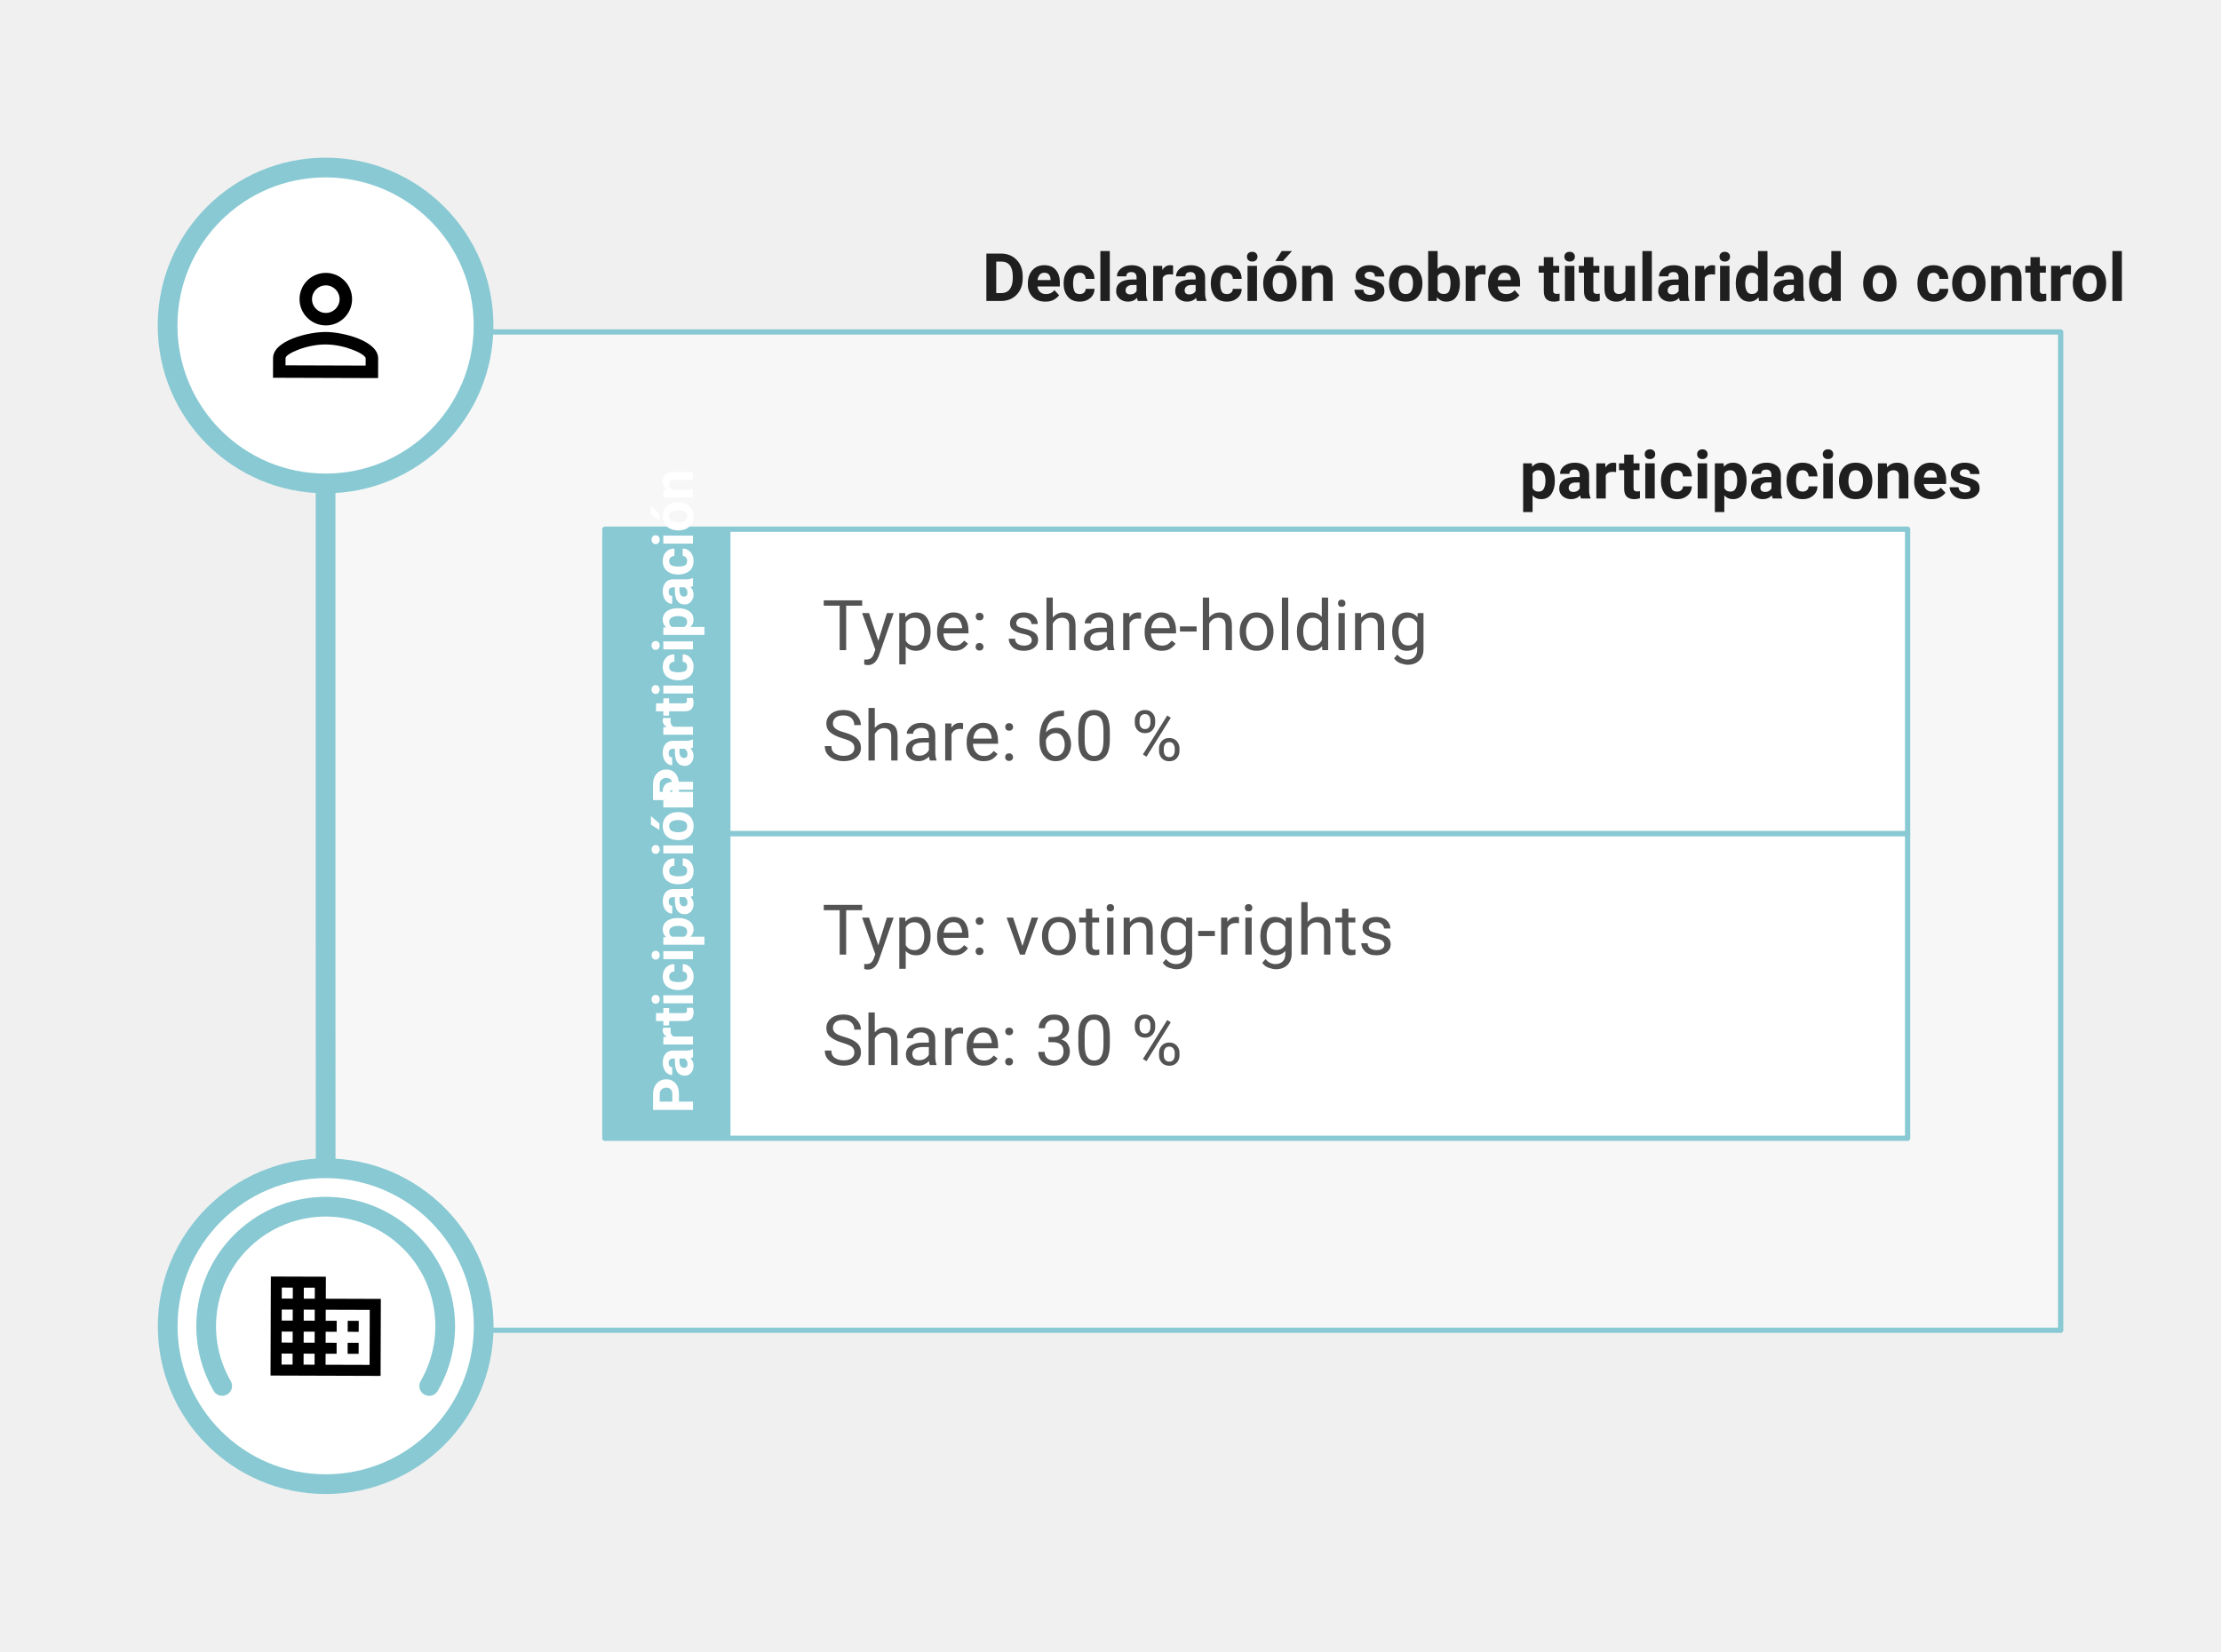
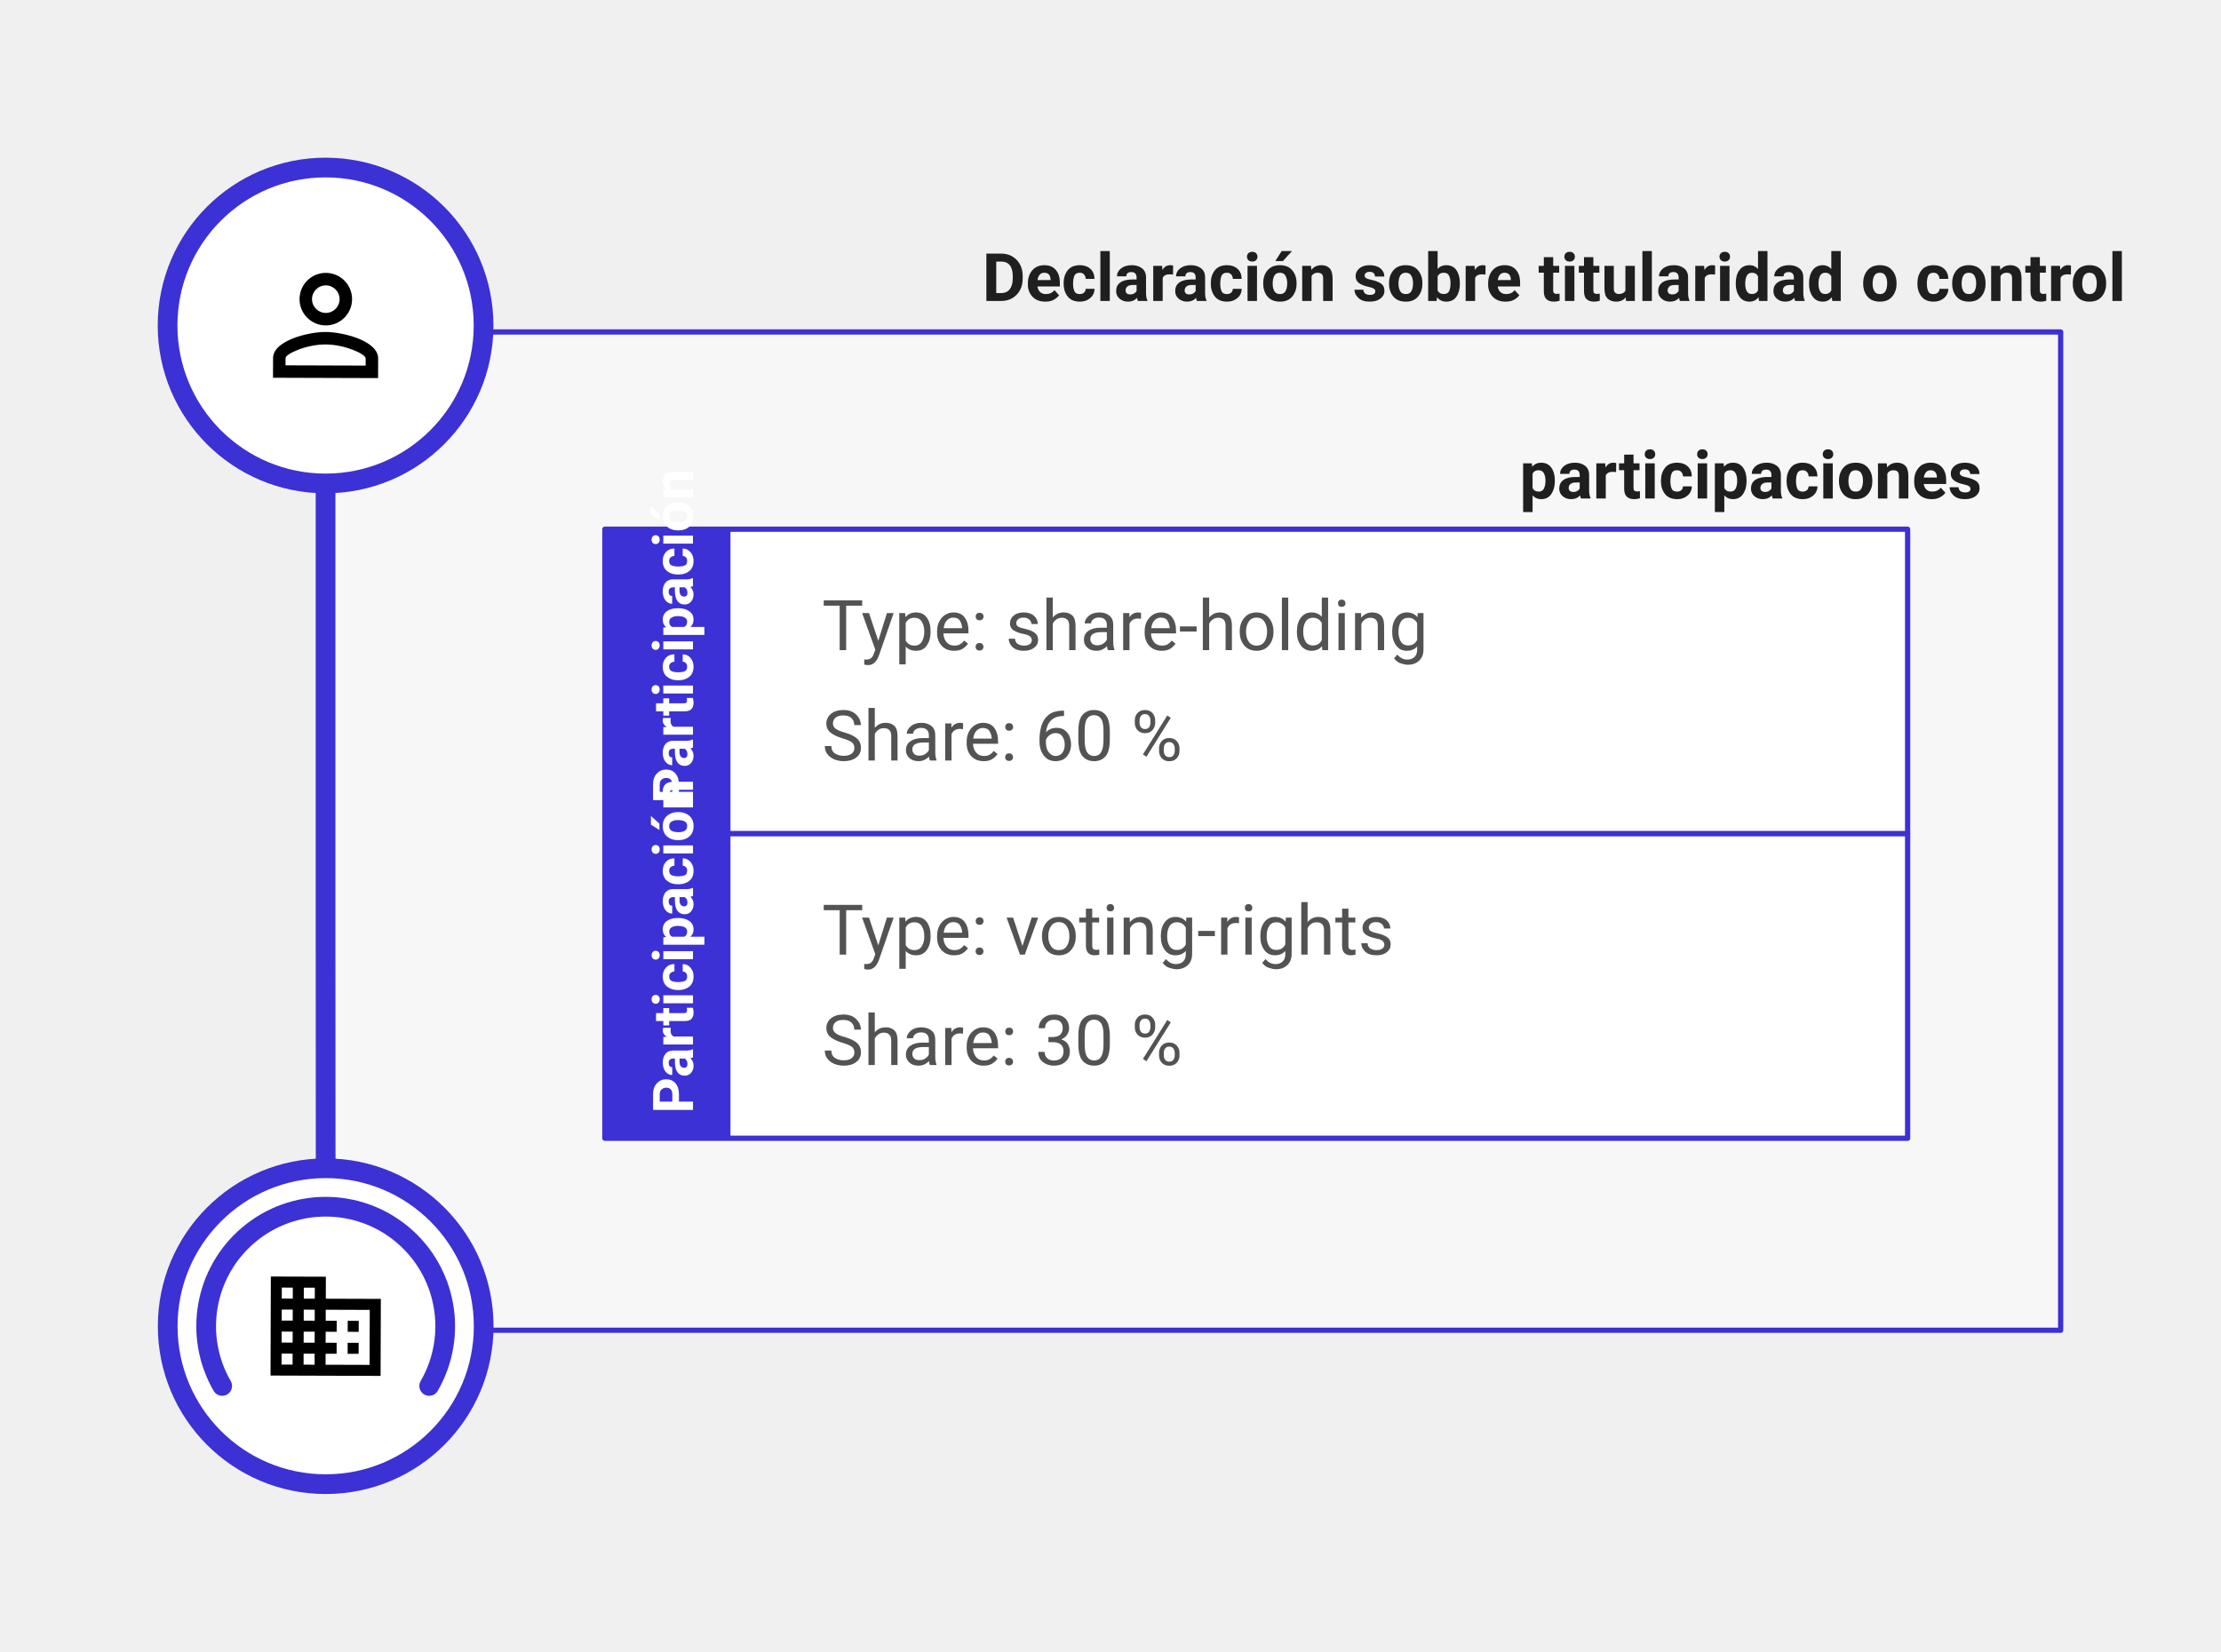
<svg xmlns="http://www.w3.org/2000/svg" id="Layer_1" data-name="Layer 1" viewBox="0 0 422.451 314.247" version="1.1" width="422.451" height="314.247">
  <defs id="defs3">
    <marker orient="auto" refY="0" refX="0" id="Arrow1Lend" style="overflow:visible">
-       <path id="path4371" d="M 0,0 5,-5 -12.5,0 5,5 0,0 Z" style="fill:#00deb6;fill-opacity:1;fill-rule:evenodd;stroke:#00deb6;stroke-width:1pt;stroke-opacity:1" transform="matrix(-0.8,0,0,-0.8,-10,0)" />
+       <path id="path4371" d="M 0,0 5,-5 -12.5,0 5,5 0,0 Z" style="fill:#3c31d4;fill-opacity:1;fill-rule:evenodd;stroke:#3c31d4;stroke-width:1pt;stroke-opacity:1" transform="matrix(-0.8,0,0,-0.8,-10,0)" />
    </marker>
    <marker orient="auto" refY="0" refX="0" id="Arrow1Mend" style="overflow:visible">
-       <path id="path4377" d="M 0,0 5,-5 -12.5,0 5,5 0,0 Z" style="fill:#00deb6;fill-opacity:1;fill-rule:evenodd;stroke:#00deb6;stroke-width:1pt;stroke-opacity:1" transform="matrix(-0.4,0,0,-0.4,-4,0)" />
+       <path id="path4377" d="M 0,0 5,-5 -12.5,0 5,5 0,0 Z" style="fill:#3c31d4;fill-opacity:1;fill-rule:evenodd;stroke:#3c31d4;stroke-width:1pt;stroke-opacity:1" transform="matrix(-0.4,0,0,-0.4,-4,0)" />
    </marker>
    <marker orient="auto" refY="0" refX="0" id="Arrow1Mstart" style="overflow:visible">
-       <path id="path4374" d="M 0,0 5,-5 -12.5,0 5,5 0,0 Z" style="fill:#88c9d3;fill-opacity:1;fill-rule:evenodd;stroke:#88c9d3;stroke-width:1pt;stroke-opacity:1" transform="matrix(0.4,0,0,0.4,4,0)" />
+       <path id="path4374" d="M 0,0 5,-5 -12.5,0 5,5 0,0 Z" style="fill:#3c31d4;fill-opacity:1;fill-rule:evenodd;stroke:#3c31d4;stroke-width:1pt;stroke-opacity:1" transform="matrix(0.4,0,0,0.4,4,0)" />
    </marker>
-     <style id="style5">.cls-1,.cls-10,.cls-11,.cls-7,.cls-8{fill:none;}.cls-1,.cls-11{stroke:#00deb6;}.cls-1,.cls-10,.cls-11,.cls-7{stroke-miterlimit:10;}.cls-2{fill:#00deb6;}.cls-3{font-size:16px;fill:#262737;}.cls-12,.cls-3{font-family:HKGrotesk-SemiBold, HK Grotesk;font-weight:700;}.cls-4{letter-spacing:-0.03em;}.cls-5{letter-spacing:-0.02em;}.cls-6{letter-spacing:0em;}.cls-7{stroke:#262737;}.cls-11,.cls-7{stroke-width:5px;}.cls-9{letter-spacing:-0.01em;}.cls-10{stroke:#e6e6e6;}.cls-12{font-size:12px;fill:gray;}.cls-13{letter-spacing:-0.03em;}.cls-14{letter-spacing:-0.01em;}.cls-15{letter-spacing:-0.02em;}.cls-16{letter-spacing:0em;}.cls-17{letter-spacing:0em;}.cls-18{letter-spacing:0em;}</style>
+     <style id="style5">.cls-1,.cls-10,.cls-11,.cls-7,.cls-8{fill:none;}.cls-1,.cls-11{stroke:#3c31d4;}.cls-1,.cls-10,.cls-11,.cls-7{stroke-miterlimit:10;}.cls-2{fill:#3c31d4;}.cls-3{font-size:16px;fill:#262737;}.cls-12,.cls-3{font-family:HKGrotesk-SemiBold, HK Grotesk;font-weight:700;}.cls-4{letter-spacing:-0.03em;}.cls-5{letter-spacing:-0.02em;}.cls-6{letter-spacing:0em;}.cls-7{stroke:#262737;}.cls-11,.cls-7{stroke-width:5px;}.cls-9{letter-spacing:-0.01em;}.cls-10{stroke:#e6e6e6;}.cls-12{font-size:12px;fill:gray;}.cls-13{letter-spacing:-0.03em;}.cls-14{letter-spacing:-0.01em;}.cls-15{letter-spacing:-0.02em;}.cls-16{letter-spacing:0em;}.cls-17{letter-spacing:0em;}.cls-18{letter-spacing:0em;}</style>
    <marker orient="auto" refY="0" refX="0" id="Arrow1Mstart-2" style="overflow:visible">
-       <path id="path4374-0" d="M 0,0 5,-5 -12.5,0 5,5 0,0 Z" style="fill:#88c9d3;fill-opacity:1;fill-rule:evenodd;stroke:#88c9d3;stroke-width:1pt;stroke-opacity:1" transform="matrix(0.4,0,0,0.4,4,0)" />
+       <path id="path4374-0" d="M 0,0 5,-5 -12.5,0 5,5 0,0 Z" style="fill:#3c31d4;fill-opacity:1;fill-rule:evenodd;stroke:#3c31d4;stroke-width:1pt;stroke-opacity:1" transform="matrix(0.4,0,0,0.4,4,0)" />
    </marker>
    <clipPath id="p.1">
      <path style="clip-rule:evenodd" id="path3414" d="M 0,0 30,0 30,26 0,26 Z" />
    </clipPath>
    <clipPath id="p.2">
      <path style="clip-rule:evenodd" id="path3423" d="M 0,0 24,0 24,25 0,25 Z" />
    </clipPath>
    <clipPath id="p.1-3">
      <path style="clip-rule:evenodd" id="path3414-8" d="M 0,0 30,0 30,26 0,26 Z" />
    </clipPath>
    <clipPath id="p.1-3-0">
      <path style="clip-rule:evenodd" id="path3414-8-5" d="M 0,0 30,0 30,26 0,26 Z" />
    </clipPath>
    <clipPath id="p.2-5">
      <path style="clip-rule:evenodd" id="path3423-3" d="M 0,0 24,0 24,25 0,25 Z" />
    </clipPath>
    <clipPath id="p.1-9">
      <path style="clip-rule:evenodd" id="path3414-1" d="M 0,0 30,0 30,26 0,26 Z" />
    </clipPath>
    <marker orient="auto" refY="0" refX="0" id="Arrow1Mstart-2-5" style="overflow:visible">
-       <path id="path4374-0-0" d="M 0,0 5,-5 -12.5,0 5,5 0,0 Z" style="fill:#00deb6;fill-opacity:1;fill-rule:evenodd;stroke:#00deb6;stroke-width:1pt;stroke-opacity:1" transform="matrix(0.4,0,0,0.4,4,0)" />
+       <path id="path4374-0-0" d="M 0,0 5,-5 -12.5,0 5,5 0,0 Z" style="fill:#3c31d4;fill-opacity:1;fill-rule:evenodd;stroke:#3c31d4;stroke-width:1pt;stroke-opacity:1" transform="matrix(0.4,0,0,0.4,4,0)" />
    </marker>
    <marker orient="auto" refY="0" refX="0" id="Arrow1Mstart-4" style="overflow:visible">
-       <path id="path4374-9" d="M 0,0 5,-5 -12.5,0 5,5 0,0 Z" style="fill:#00deb6;fill-opacity:1;fill-rule:evenodd;stroke:#00deb6;stroke-width:1pt;stroke-opacity:1" transform="matrix(0.4,0,0,0.4,4,0)" />
+       <path id="path4374-9" d="M 0,0 5,-5 -12.5,0 5,5 0,0 Z" style="fill:#3c31d4;fill-opacity:1;fill-rule:evenodd;stroke:#3c31d4;stroke-width:1pt;stroke-opacity:1" transform="matrix(0.4,0,0,0.4,4,0)" />
    </marker>
    <marker orient="auto" refY="0" refX="0" id="Arrow1Mstart-2-9" style="overflow:visible">
-       <path id="path4374-0-9" d="M 0,0 5,-5 -12.5,0 5,5 0,0 Z" style="fill:#88c9d3;fill-opacity:1;fill-rule:evenodd;stroke:#88c9d3;stroke-width:1pt;stroke-opacity:1" transform="matrix(0.4,0,0,0.4,4,0)" />
+       <path id="path4374-0-9" d="M 0,0 5,-5 -12.5,0 5,5 0,0 Z" style="fill:#3c31d4;fill-opacity:1;fill-rule:evenodd;stroke:#3c31d4;stroke-width:1pt;stroke-opacity:1" transform="matrix(0.4,0,0,0.4,4,0)" />
    </marker>
    <marker orient="auto" refY="0" refX="0" id="Arrow1Mstart-2-9-8" style="overflow:visible">
-       <path id="path4374-0-9-9" d="M 0,0 5,-5 -12.5,0 5,5 0,0 Z" style="fill:#88c9d3;fill-opacity:1;fill-rule:evenodd;stroke:#88c9d3;stroke-width:1pt;stroke-opacity:1" transform="matrix(0.4,0,0,0.4,4,0)" />
+       <path id="path4374-0-9-9" d="M 0,0 5,-5 -12.5,0 5,5 0,0 Z" style="fill:#3c31d4;fill-opacity:1;fill-rule:evenodd;stroke:#3c31d4;stroke-width:1pt;stroke-opacity:1" transform="matrix(0.4,0,0,0.4,4,0)" />
    </marker>
  </defs>
-   <rect style="fill:#f7f7f7;fill-opacity:1;stroke:#88c9d3;stroke-width:1;stroke-linecap:round;stroke-linejoin:round;stroke-miterlimit:10;stroke-dasharray:none;stroke-opacity:1" id="rect11772" width="330" height="189.927" x="61.951" y="63.161" />
-   <circle class="cls-11" id="circle209-2-0-1" style="fill:#ffffff;fill-opacity:1;stroke:#88c9d3;stroke-width:3.75;stroke-linecap:round;stroke-miterlimit:8.5;stroke-dasharray:none;stroke-opacity:1" cx="61.949" cy="252.319" r="30.052" />
-   <path class="cls-11" id="circle209-7-4" style="fill:none;stroke:#88c9d3;stroke-width:3.75;stroke-linecap:round;stroke-miterlimit:8.5;stroke-dasharray:none;stroke-opacity:1" d="m 42.26,263.687 a 22.735,22.735 0 0 1 5.075,-28.783 22.735,22.735 0 0 1 29.227,0 22.735,22.735 0 0 1 5.075,28.783" />
-   <path class="cls-2" d="M 347.068,56.626 Z" id="path11-6" style="fill:#00deb6" />
+   <rect style="fill:#f7f7f7;fill-opacity:1;stroke:#3c31d4;stroke-width:1;stroke-linecap:round;stroke-linejoin:round;stroke-miterlimit:10;stroke-dasharray:none;stroke-opacity:1" id="rect11772" width="330" height="189.927" x="61.951" y="63.161" />
+   <circle class="cls-11" id="circle209-2-0-1" style="fill:#ffffff;fill-opacity:1;stroke:#3c31d4;stroke-width:3.75;stroke-linecap:round;stroke-miterlimit:8.5;stroke-dasharray:none;stroke-opacity:1" cx="61.949" cy="252.319" r="30.052" />
+   <path class="cls-11" id="circle209-7-4" style="fill:none;stroke:#3c31d4;stroke-width:3.75;stroke-linecap:round;stroke-miterlimit:8.5;stroke-dasharray:none;stroke-opacity:1" d="m 42.26,263.687 a 22.735,22.735 0 0 1 5.075,-28.783 22.735,22.735 0 0 1 29.227,0 22.735,22.735 0 0 1 5.075,28.783" />
+   <path class="cls-2" d="M 347.068,56.626 Z" id="path11-6" style="fill:#3c31d4" />
  <path d="m 347.068,56.626 0,0 m 0,0 0,0 m 0,0 z m 0,0 z" id="path27-3" />
  <path class="cls-8" d="M 347.068,56.626 Z" id="path29-0" style="fill:none" />
  <path class="cls-8" d="M 347.068,56.626 Z" id="path41-6" style="fill:none" />
  <path d="m 347.068,56.626 z m 0,0 z m 0,0 z m 0,0 z m 0,0 z m 0,0 z m 0,0 z m 0,0 z m 0,0 z m 0,0 z m 0,0 z m 0,0 z" id="path43-0" />
  <path class="cls-10" d="m 347.068,56.626 0,0" id="path45-4" style="fill:none;stroke:#e6e6e6;stroke-miterlimit:10" />
  <path class="cls-10" d="m 347.068,56.626 0,0" id="path47-5" style="fill:none;stroke:#e6e6e6;stroke-miterlimit:10" />
  <path class="cls-10" d="m 347.068,56.626 0,0" id="path49-8" style="fill:none;stroke:#e6e6e6;stroke-miterlimit:10" />
  <path class="cls-10" d="m 347.068,56.626 0,0" id="path51-2" style="fill:none;stroke:#e6e6e6;stroke-miterlimit:10" />
  <path class="cls-10" d="m 347.068,56.626 0,0" id="path53-8" style="fill:none;stroke:#e6e6e6;stroke-miterlimit:10" />
  <path class="cls-10" d="m 347.068,56.626 0,0" id="path55-6" style="fill:none;stroke:#e6e6e6;stroke-miterlimit:10" />
  <path class="cls-10" d="m 347.068,56.626 0,0" id="path57-8" style="fill:none;stroke:#e6e6e6;stroke-miterlimit:10" />
  <path class="cls-10" d="m 347.068,56.626 0,0" id="path59-5" style="fill:none;stroke:#e6e6e6;stroke-miterlimit:10" />
  <path class="cls-10" d="m 347.068,56.626 0,0" id="path61-3" style="fill:none;stroke:#e6e6e6;stroke-miterlimit:10" />
  <path class="cls-10" d="m 347.068,56.626 0,0" id="path63-4" style="fill:none;stroke:#e6e6e6;stroke-miterlimit:10" />
  <path class="cls-10" d="m 347.068,56.626 0,0" id="path65-0" style="fill:none;stroke:#e6e6e6;stroke-miterlimit:10" />
  <path class="cls-10" d="m 347.068,56.626 0,0" id="path67-1" style="fill:none;stroke:#e6e6e6;stroke-miterlimit:10" />
  <path class="cls-10" d="m 347.068,56.626 0,0" id="path69-7" style="fill:none;stroke:#e6e6e6;stroke-miterlimit:10" />
  <path class="cls-10" d="m 347.068,56.626 0,0" id="path71-7" style="fill:none;stroke:#e6e6e6;stroke-miterlimit:10" />
  <path class="cls-10" d="m 347.068,56.626 0,0" id="path73-8" style="fill:none;stroke:#e6e6e6;stroke-miterlimit:10" />
  <path class="cls-10" d="m 347.068,56.626 0,0" id="path75-0" style="fill:none;stroke:#e6e6e6;stroke-miterlimit:10" />
  <path class="cls-10" d="m 347.068,56.626 0,0" id="path77-8" style="fill:none;stroke:#e6e6e6;stroke-miterlimit:10" />
-   <path class="cls-11" d="m 347.068,56.626 0,0" id="path79-9" style="fill:none;stroke:#00deb6;stroke-width:5px;stroke-miterlimit:10" />
-   <path class="cls-11" d="m 347.068,56.626 0,0" id="path85-7" style="fill:none;stroke:#00deb6;stroke-width:5px;stroke-miterlimit:10" />
-   <path class="cls-11" d="m 347.068,56.626 0,0" id="path87-8" style="fill:none;stroke:#00deb6;stroke-width:5px;stroke-miterlimit:10" />
-   <path class="cls-11" d="m 347.068,56.626 0,0" id="path89-3" style="fill:none;stroke:#00deb6;stroke-width:5px;stroke-miterlimit:10" />
-   <path class="cls-11" d="m 347.068,56.626 0,0" id="path91-9" style="fill:none;stroke:#00deb6;stroke-width:5px;stroke-miterlimit:10" />
-   <path class="cls-11" d="m 347.068,56.626 0,0" id="path93-7" style="fill:none;stroke:#00deb6;stroke-width:5px;stroke-miterlimit:10" />
-   <path class="cls-11" d="m 347.068,56.626 0,0" id="path95-2" style="fill:none;stroke:#00deb6;stroke-width:5px;stroke-miterlimit:10" />
+   <path class="cls-11" d="m 347.068,56.626 0,0" id="path79-9" style="fill:none;stroke:#3c31d4;stroke-width:5px;stroke-miterlimit:10" />
+   <path class="cls-11" d="m 347.068,56.626 0,0" id="path85-7" style="fill:none;stroke:#3c31d4;stroke-width:5px;stroke-miterlimit:10" />
+   <path class="cls-11" d="m 347.068,56.626 0,0" id="path87-8" style="fill:none;stroke:#3c31d4;stroke-width:5px;stroke-miterlimit:10" />
+   <path class="cls-11" d="m 347.068,56.626 0,0" id="path89-3" style="fill:none;stroke:#3c31d4;stroke-width:5px;stroke-miterlimit:10" />
+   <path class="cls-11" d="m 347.068,56.626 0,0" id="path91-9" style="fill:none;stroke:#3c31d4;stroke-width:5px;stroke-miterlimit:10" />
+   <path class="cls-11" d="m 347.068,56.626 0,0" id="path93-7" style="fill:none;stroke:#3c31d4;stroke-width:5px;stroke-miterlimit:10" />
+   <path class="cls-11" d="m 347.068,56.626 0,0" id="path95-2" style="fill:none;stroke:#3c31d4;stroke-width:5px;stroke-miterlimit:10" />
  <path class="cls-10" d="m 347.068,56.626 0,0" id="path97-5" style="fill:none;stroke:#e6e6e6;stroke-miterlimit:10" />
  <path class="cls-10" d="m 347.068,56.626 0,0" id="path99-0" style="fill:none;stroke:#e6e6e6;stroke-miterlimit:10" />
  <path class="cls-10" d="m 347.068,56.626 0,0" id="path101-2" style="fill:none;stroke:#e6e6e6;stroke-miterlimit:10" />
  <path class="cls-10" d="m 347.068,56.626 0,0" id="path103-4" style="fill:none;stroke:#e6e6e6;stroke-miterlimit:10" />
  <path class="cls-10" d="m 347.068,56.626 0,0" id="path105-8" style="fill:none;stroke:#e6e6e6;stroke-miterlimit:10" />
  <path class="cls-10" d="m 347.068,56.626 0,0" id="path107-0" style="fill:none;stroke:#e6e6e6;stroke-miterlimit:10" />
  <path class="cls-10" d="m 347.068,56.626 0,0" id="path109-6" style="fill:none;stroke:#e6e6e6;stroke-miterlimit:10" />
  <path class="cls-10" d="m 347.068,56.626 0,0" id="path111-2" style="fill:none;stroke:#e6e6e6;stroke-miterlimit:10" />
  <path class="cls-10" d="m 347.068,56.626 0,0" id="path113-6" style="fill:none;stroke:#e6e6e6;stroke-miterlimit:10" />
  <path class="cls-10" d="m 347.068,56.626 0,0" id="path115-5" style="fill:none;stroke:#e6e6e6;stroke-miterlimit:10" />
  <path class="cls-10" d="m 347.068,56.626 0,0" id="path117-6" style="fill:none;stroke:#e6e6e6;stroke-miterlimit:10" />
  <path class="cls-10" d="m 347.068,56.626 0,0" id="path119-6" style="fill:none;stroke:#e6e6e6;stroke-miterlimit:10" />
-   <path class="cls-2" d="M 347.068,56.626 Z" id="path171-1" style="fill:#00deb6" />
-   <path class="cls-2" d="M 347.068,56.626 Z" id="path197-3" style="fill:#00deb6" />
+   <path class="cls-2" d="M 347.068,56.626 Z" id="path171-1" style="fill:#3c31d4" />
+   <path class="cls-2" d="M 347.068,56.626 Z" id="path197-3" style="fill:#3c31d4" />
  <path class="cls-8" d="M 347.068,56.626 Z" id="path211-2" style="fill:none" />
  <path d="m 347.068,56.626 z m 0,0 z m 0,0 z m 0,0 z m 0,0 z m 0,0 z m 0,0 z m 0,0 z m 0,0 z m 0,0 z m 0,0 z m 0,0 z" id="path213-9" />
  <path id="path4516" d="m 61.97,247.087 0.013,-4.186 -10.466,-0.034 -0.059,18.838 20.932,0.068 0.048,-14.652 z m -6.32,12.539 -2.093,-0.007 0.006,-2.093 2.093,0.007 z m 0.013,-4.186 -2.093,-0.007 0.006,-2.093 2.093,0.007 z m 0.013,-4.186 -2.093,-0.007 0.006,-2.093 2.093,0.007 z m 0.013,-4.186 -2.093,-0.007 0.006,-2.093 2.093,0.007 z m 4.146,12.573 -2.093,-0.006 0.006,-2.095 2.093,0.007 z m 0.013,-4.186 -2.093,-0.006 0.006,-2.093 2.093,0.007 z m 0.013,-4.186 -2.093,-0.006 0.006,-2.093 2.093,0.007 z m 0.013,-4.186 -2.093,-0.006 0.007,-2.093 2.093,0.007 z m 10.426,12.593 -8.373,-0.025 0.006,-2.093 2.093,0.007 0.006,-2.093 -2.093,-0.006 0.006,-2.093 2.093,0.007 0.006,-2.093 -2.093,-0.006 0.006,-2.093 8.373,0.028 z m -2.066,-8.38 -2.093,-0.006 -0.007,2.093 2.093,0.007 z m -0.013,4.186 -2.093,-0.006 -0.007,2.093 2.093,0.007 z" />
-   <circle class="cls-11" id="circle209-2-0-1-7" style="fill:#ffffff;fill-opacity:1;stroke:#88c9d3;stroke-width:3.75;stroke-linecap:round;stroke-miterlimit:8.5;stroke-dasharray:none;stroke-opacity:1" cx="61.927" cy="61.927" r="30.052" />
-   <path style="fill:none;fill-rule:evenodd;stroke:#88c9d3;stroke-width:3.75;stroke-linecap:butt;stroke-linejoin:miter;stroke-miterlimit:8.5;stroke-dasharray:none;stroke-opacity:1" d="m 61.927,91.979 1.2e-5,85.868 0.016,44.42" id="path12354-2-8-1" />
+   <circle class="cls-11" id="circle209-2-0-1-7" style="fill:#ffffff;fill-opacity:1;stroke:#3c31d4;stroke-width:3.75;stroke-linecap:round;stroke-miterlimit:8.5;stroke-dasharray:none;stroke-opacity:1" cx="61.927" cy="61.927" r="30.052" />
+   <path style="fill:none;fill-rule:evenodd;stroke:#3c31d4;stroke-width:3.75;stroke-linecap:butt;stroke-linejoin:miter;stroke-miterlimit:8.5;stroke-dasharray:none;stroke-opacity:1" d="m 61.927,91.979 1.2e-5,85.868 0.016,44.42" id="path12354-2-8-1" />
  <path id="path5743" d="m 61.979,54.292 a 2.623,2.623 0 1 1 -2.632,2.614 2.623,2.623 0 0 1 2.632,-2.614 m -0.036,11.242 c 3.71,0.012 7.614,1.849 7.611,2.648 l -0.005,1.374 -15.24,-0.05 0.005,-1.374 c 0,-0.799 3.918,-2.611 7.629,-2.598 m 0.044,-13.616 a 4.997,4.997 0 1 0 4.981,5.013 4.995,4.995 0 0 0 -4.981,-5.013 z m -0.036,11.242 c -3.335,-0.011 -9.999,1.641 -10.011,4.964 l -0.012,3.747 19.986,0.064 0.013,-3.747 c 0.011,-3.322 -6.641,-5.017 -9.976,-5.028 z" />
  <g id="g9888" transform="translate(-9.746174,22.75386)">
-     <rect y="77.933" x="124.796" height="57.937" width="247.794" id="rect11772-8" style="fill:#ffffff;fill-opacity:1;stroke:#88c9d3;stroke-width:1;stroke-linecap:round;stroke-linejoin:round;stroke-miterlimit:10;stroke-dasharray:none;stroke-opacity:1" />
-     <rect y="77.933" x="124.796" height="57.937" width="23.89" id="rect9705" style="color:#000000;clip-rule:nonzero;display:inline;overflow:visible;visibility:visible;opacity:1;isolation:auto;mix-blend-mode:normal;color-interpolation:sRGB;color-interpolation-filters:linearRGB;solid-color:#000000;solid-opacity:1;fill:#88c9d3;fill-opacity:1;fill-rule:nonzero;stroke:none;stroke-width:1;stroke-linecap:round;stroke-linejoin:miter;stroke-miterlimit:10;stroke-dasharray:none;stroke-dashoffset:0;stroke-opacity:1;color-rendering:auto;image-rendering:auto;shape-rendering:auto;text-rendering:auto;enable-background:accumulate" />
+     <rect y="77.933" x="124.796" height="57.937" width="247.794" id="rect11772-8" style="fill:#ffffff;fill-opacity:1;stroke:#3c31d4;stroke-width:1;stroke-linecap:round;stroke-linejoin:round;stroke-miterlimit:10;stroke-dasharray:none;stroke-opacity:1" />
+     <rect y="77.933" x="124.796" height="57.937" width="23.89" id="rect9705" style="color:#000000;clip-rule:nonzero;display:inline;overflow:visible;visibility:visible;opacity:1;isolation:auto;mix-blend-mode:normal;color-interpolation:sRGB;color-interpolation-filters:linearRGB;solid-color:#000000;solid-opacity:1;fill:#3c31d4;fill-opacity:1;fill-rule:nonzero;stroke:none;stroke-width:1;stroke-linecap:round;stroke-linejoin:miter;stroke-miterlimit:10;stroke-dasharray:none;stroke-dashoffset:0;stroke-opacity:1;color-rendering:auto;image-rendering:auto;shape-rendering:auto;text-rendering:auto;enable-background:accumulate" />
    <text transform="rotate(-90)" y="141.558" x="-141.153" style="font-style:normal;font-variant:normal;font-weight:bold;font-stretch:normal;font-size:10.667px;line-height:0%;font-family:Roboto;-inkscape-font-specification:'Roboto, Bold';font-variant-ligatures:normal;font-variant-caps:normal;font-variant-numeric:normal;font-feature-settings:normal;text-align:start;writing-mode:lr-tb;text-anchor:start;fill:#ffffff;fill-opacity:1" id="text31" class="cls-3">
      <tspan style="font-style:normal;font-variant:normal;font-weight:bold;font-stretch:normal;font-size:10.667px;line-height:125%;font-family:Roboto;-inkscape-font-specification:'Roboto, Bold';font-variant-ligatures:normal;font-variant-caps:normal;font-variant-numeric:normal;font-feature-settings:normal;text-align:start;writing-mode:lr-tb;text-anchor:start;fill:#ffffff;fill-opacity:1" id="tspan35" y="141.558" x="-130.153">Participación</tspan>
    </text>
    <text id="text14691" y="100.934" x="166.099" style="font-style:normal;font-variant:normal;font-weight:normal;font-stretch:normal;line-height:0%;font-family:Roboto;-inkscape-font-specification:'Roboto, Normal';text-align:start;letter-spacing:0px;word-spacing:0px;writing-mode:lr;text-anchor:start;fill:#535353;fill-opacity:1;stroke:none;stroke-width:1px;stroke-linecap:butt;stroke-linejoin:miter;stroke-opacity:1;font-size:13.333px;font-variant-ligatures:normal;font-variant-caps:normal;font-variant-numeric:normal;font-feature-settings:normal;" xml:space="preserve">
      <tspan id="tspan9721" style="color:#000000;font-style:normal;font-variant:normal;font-weight:normal;font-stretch:normal;font-size:13.333px;line-height:140%;font-family:Roboto;-inkscape-font-specification:'Roboto, Normal';text-align:start;writing-mode:lr;text-anchor:start;clip-rule:nonzero;display:inline;overflow:visible;visibility:visible;opacity:1;isolation:auto;mix-blend-mode:normal;color-interpolation:sRGB;color-interpolation-filters:linearRGB;solid-color:#000000;solid-opacity:1;fill:#535353;fill-opacity:1;fill-rule:nonzero;stroke:none;stroke-width:1px;stroke-linecap:butt;stroke-linejoin:miter;stroke-miterlimit:4;stroke-dasharray:none;stroke-dashoffset:0;stroke-opacity:1;color-rendering:auto;image-rendering:auto;shape-rendering:auto;text-rendering:auto;enable-background:accumulate;font-variant-ligatures:normal;font-variant-caps:normal;font-variant-numeric:normal;font-feature-settings:normal;" y="100.934" x="166.099">Type: share-holding</tspan>
      <tspan id="tspan9725" style="color:#000000;font-style:normal;font-variant:normal;font-weight:normal;font-stretch:normal;font-size:13.333px;line-height:140%;font-family:Roboto;-inkscape-font-specification:'Roboto, Normal';text-align:start;writing-mode:lr;text-anchor:start;clip-rule:nonzero;display:inline;overflow:visible;visibility:visible;opacity:1;isolation:auto;mix-blend-mode:normal;color-interpolation:sRGB;color-interpolation-filters:linearRGB;solid-color:#000000;solid-opacity:1;fill:#535353;fill-opacity:1;fill-rule:nonzero;stroke:none;stroke-width:1px;stroke-linecap:butt;stroke-linejoin:miter;stroke-miterlimit:4;stroke-dasharray:none;stroke-dashoffset:0;stroke-opacity:1;color-rendering:auto;image-rendering:auto;shape-rendering:auto;text-rendering:auto;enable-background:accumulate;font-variant-ligatures:normal;font-variant-caps:normal;font-variant-numeric:normal;font-feature-settings:normal;" y="121.934" x="166.099">Share: 60 %</tspan>
    </text>
  </g>
  <text class="cls-3" id="text31-0" style="font-style:normal;font-variant:normal;font-weight:bold;font-stretch:normal;font-size:12.667px;line-height:0%;font-family:Roboto;-inkscape-font-specification:'Roboto, Bold';text-align:end;writing-mode:lr;text-anchor:end;fill:#ffffff;fill-opacity:1;font-variant-ligatures:normal;font-variant-caps:normal;font-variant-numeric:normal;font-feature-settings:normal;" x="433.696" y="94.846">
    <tspan x="377.007" y="94.846" id="tspan35-6" style="font-style:normal;font-variant:normal;font-weight:bold;font-stretch:normal;font-size:12.667px;line-height:125%;font-family:Roboto;-inkscape-font-specification:'Roboto, Bold';text-align:end;writing-mode:lr;text-anchor:end;fill:#1f1f1f;fill-opacity:1;font-variant-ligatures:normal;font-variant-caps:normal;font-variant-numeric:normal;font-feature-settings:normal;">participaciones</tspan>
  </text>
  <text id="text9873" y="57.268" x="413.837" style="font-style:normal;font-variant:normal;font-weight:bold;font-stretch:normal;line-height:0%;font-family:Roboto;-inkscape-font-specification:'Roboto, Bold';text-align:end;letter-spacing:0px;word-spacing:0px;writing-mode:lr;text-anchor:end;fill:#1f1f1f;fill-opacity:1;stroke:none;stroke-width:1px;stroke-linecap:butt;stroke-linejoin:miter;stroke-opacity:1;font-size:12.667px;font-variant-ligatures:normal;font-variant-caps:normal;font-variant-numeric:normal;font-feature-settings:normal;" xml:space="preserve">
    <tspan y="57.268" x="413.837" id="tspan9875" style="font-size:12.667px;line-height:1.2;text-align:end;text-anchor:end;-inkscape-font-specification:'Roboto, Bold';font-family:Roboto;font-weight:bold;font-style:normal;font-stretch:normal;font-variant:normal;writing-mode:lr;font-variant-ligatures:normal;font-variant-caps:normal;font-variant-numeric:normal;font-feature-settings:normal;">Declaración sobre titularidad o control</tspan>
  </text>
  <g id="g9727-0" transform="translate(-146.2801,-163.9225)">
-     <rect y="322.547" x="261.33" height="57.937" width="247.794" id="rect11772-8-5" style="fill:#ffffff;fill-opacity:1;stroke:#88c9d3;stroke-width:1;stroke-linecap:round;stroke-linejoin:round;stroke-miterlimit:10;stroke-dasharray:none;stroke-opacity:1" />
-     <rect y="322.547" x="261.33" height="57.937" width="23.89" id="rect9705-6" style="color:#000000;clip-rule:nonzero;display:inline;overflow:visible;visibility:visible;opacity:1;isolation:auto;mix-blend-mode:normal;color-interpolation:sRGB;color-interpolation-filters:linearRGB;solid-color:#000000;solid-opacity:1;fill:#88c9d3;fill-opacity:1;fill-rule:nonzero;stroke:none;stroke-width:1;stroke-linecap:round;stroke-linejoin:miter;stroke-miterlimit:10;stroke-dasharray:none;stroke-dashoffset:0;stroke-opacity:1;color-rendering:auto;image-rendering:auto;shape-rendering:auto;text-rendering:auto;enable-background:accumulate" />
+     <rect y="322.547" x="261.33" height="57.937" width="247.794" id="rect11772-8-5" style="fill:#ffffff;fill-opacity:1;stroke:#3c31d4;stroke-width:1;stroke-linecap:round;stroke-linejoin:round;stroke-miterlimit:10;stroke-dasharray:none;stroke-opacity:1" />
+     <rect y="322.547" x="261.33" height="57.937" width="23.89" id="rect9705-6" style="color:#000000;clip-rule:nonzero;display:inline;overflow:visible;visibility:visible;opacity:1;isolation:auto;mix-blend-mode:normal;color-interpolation:sRGB;color-interpolation-filters:linearRGB;solid-color:#000000;solid-opacity:1;fill:#3c31d4;fill-opacity:1;fill-rule:nonzero;stroke:none;stroke-width:1;stroke-linecap:round;stroke-linejoin:miter;stroke-miterlimit:10;stroke-dasharray:none;stroke-dashoffset:0;stroke-opacity:1;color-rendering:auto;image-rendering:auto;shape-rendering:auto;text-rendering:auto;enable-background:accumulate" />
    <text transform="rotate(-90)" y="278.092" x="-386.766" style="font-style:normal;font-variant:normal;font-weight:bold;font-stretch:normal;font-size:10.667px;line-height:0%;font-family:Roboto;-inkscape-font-specification:'Roboto, Bold';text-align:start;writing-mode:lr;text-anchor:start;fill:#ffffff;fill-opacity:1;font-variant-ligatures:normal;font-variant-caps:normal;font-variant-numeric:normal;font-feature-settings:normal;" id="text31-7" class="cls-3">
      <tspan style="font-style:normal;font-variant:normal;font-weight:bold;font-stretch:normal;font-size:10.667px;line-height:125%;font-family:Roboto;-inkscape-font-specification:'Roboto, Bold';text-align:start;writing-mode:lr;text-anchor:start;fill:#ffffff;fill-opacity:1;font-variant-ligatures:normal;font-variant-caps:normal;font-variant-numeric:normal;font-feature-settings:normal;" id="tspan35-7" y="278.092" x="-375.766">Participación</tspan>
    </text>
    <text id="text14691-4" y="345.547" x="302.633" style="font-style:normal;font-variant:normal;font-weight:normal;font-stretch:normal;line-height:0%;font-family:Roboto;-inkscape-font-specification:'Roboto, Normal';text-align:start;letter-spacing:0px;word-spacing:0px;writing-mode:lr;text-anchor:start;fill:#535353;fill-opacity:1;stroke:none;stroke-width:1px;stroke-linecap:butt;stroke-linejoin:miter;stroke-opacity:1;font-size:13.333px;font-variant-ligatures:normal;font-variant-caps:normal;font-variant-numeric:normal;font-feature-settings:normal;" xml:space="preserve">
      <tspan id="tspan9721-0" style="color:#000000;font-style:normal;font-variant:normal;font-weight:normal;font-stretch:normal;font-size:13.333px;line-height:140%;font-family:Roboto;-inkscape-font-specification:'Roboto, Normal';text-align:start;writing-mode:lr;text-anchor:start;clip-rule:nonzero;display:inline;overflow:visible;visibility:visible;opacity:1;isolation:auto;mix-blend-mode:normal;color-interpolation:sRGB;color-interpolation-filters:linearRGB;solid-color:#000000;solid-opacity:1;fill:#535353;fill-opacity:1;fill-rule:nonzero;stroke:none;stroke-width:1px;stroke-linecap:butt;stroke-linejoin:miter;stroke-miterlimit:4;stroke-dasharray:none;stroke-dashoffset:0;stroke-opacity:1;color-rendering:auto;image-rendering:auto;shape-rendering:auto;text-rendering:auto;enable-background:accumulate;font-variant-ligatures:normal;font-variant-caps:normal;font-variant-numeric:normal;font-feature-settings:normal;" y="345.547" x="302.633">Type: voting-rights</tspan>
      <tspan id="tspan9725-6" style="color:#000000;font-style:normal;font-variant:normal;font-weight:normal;font-stretch:normal;font-size:13.333px;line-height:140%;font-family:Roboto;-inkscape-font-specification:'Roboto, Normal';text-align:start;writing-mode:lr;text-anchor:start;clip-rule:nonzero;display:inline;overflow:visible;visibility:visible;opacity:1;isolation:auto;mix-blend-mode:normal;color-interpolation:sRGB;color-interpolation-filters:linearRGB;solid-color:#000000;solid-opacity:1;fill:#535353;fill-opacity:1;fill-rule:nonzero;stroke:none;stroke-width:1px;stroke-linecap:butt;stroke-linejoin:miter;stroke-miterlimit:4;stroke-dasharray:none;stroke-dashoffset:0;stroke-opacity:1;color-rendering:auto;image-rendering:auto;shape-rendering:auto;text-rendering:auto;enable-background:accumulate;font-variant-ligatures:normal;font-variant-caps:normal;font-variant-numeric:normal;font-feature-settings:normal;" y="366.547" x="302.633">Share: 30 %</tspan>
    </text>
  </g>
</svg>
